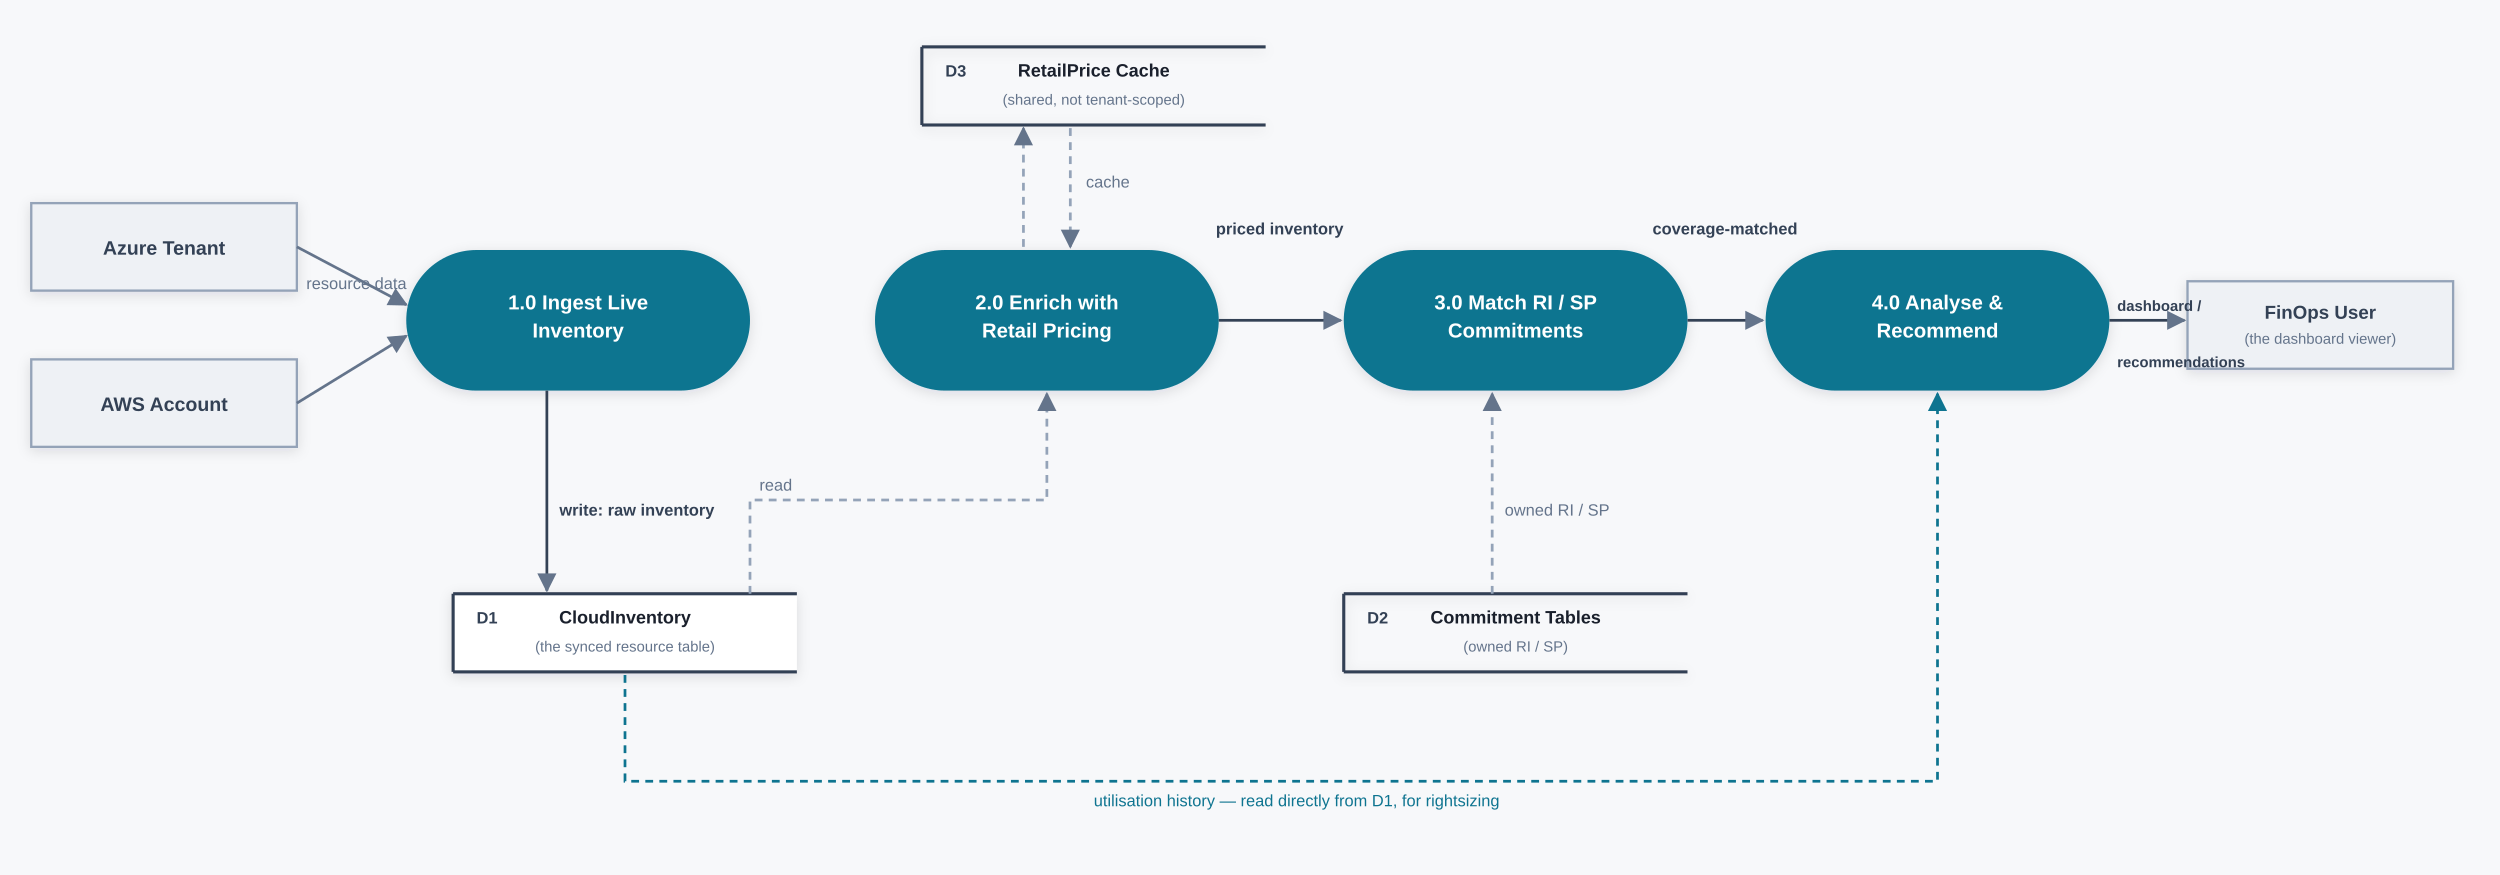
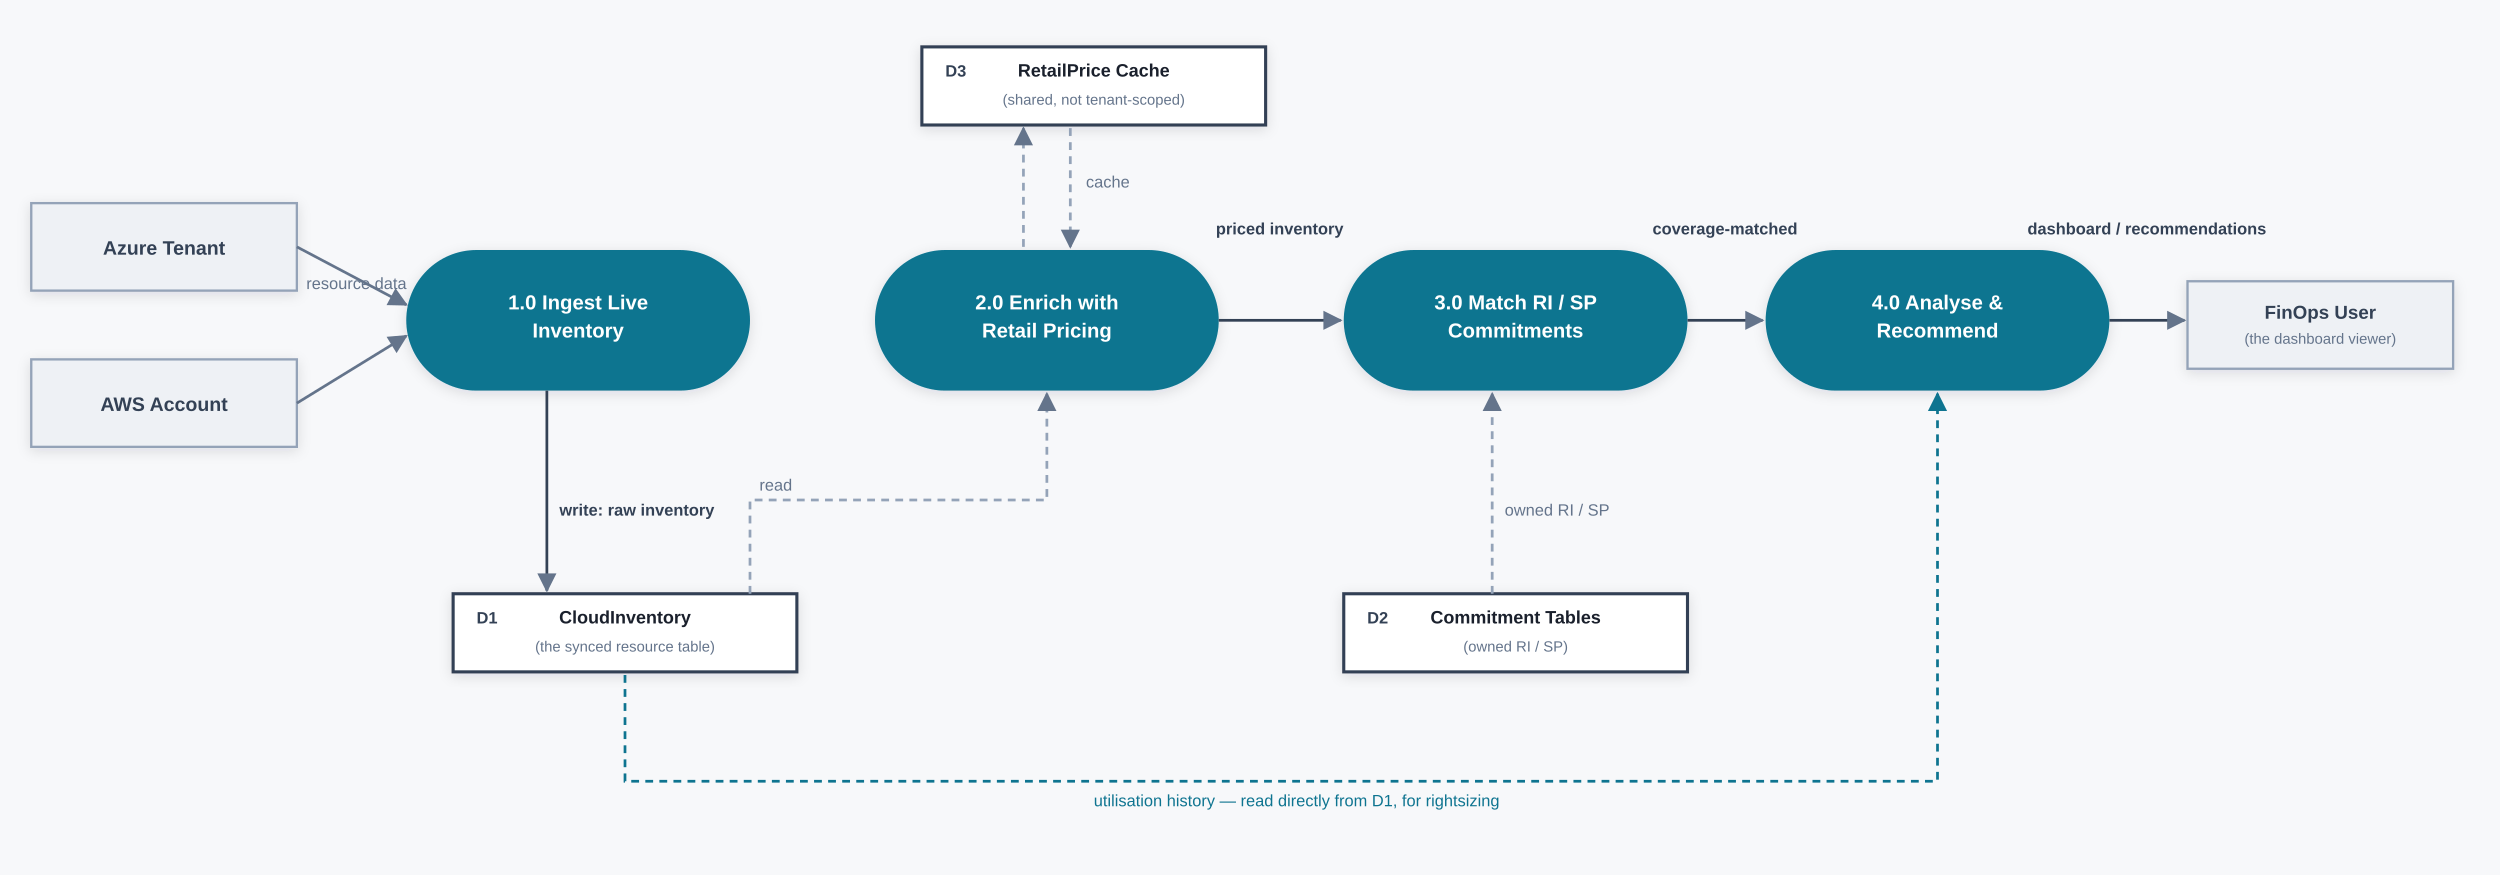
<svg xmlns="http://www.w3.org/2000/svg" viewBox="0 0 1600 560" width="1600" height="560" font-family="Arial, Helvetica, sans-serif">
  <defs>
    <marker id="arrow" viewBox="0 0 10 10" refX="9" refY="5" markerWidth="7" markerHeight="7" orient="auto-start-reverse">
      <path d="M0,0 L10,5 L0,10 z" fill="#64748B" />
    </marker>
    <marker id="arrowTeal" viewBox="0 0 10 10" refX="9" refY="5" markerWidth="7" markerHeight="7" orient="auto-start-reverse">
      <path d="M0,0 L10,5 L0,10 z" fill="#0E7490" />
    </marker>
    <filter id="shadow" x="-20%" y="-20%" width="140%" height="140%">
      <feDropShadow dx="0" dy="2" stdDeviation="4" flood-color="#1A202C" flood-opacity="0.12" />
    </filter>
  </defs>
  <rect x="0" y="0" width="1600" height="560" fill="#F7F8FA" />
  <g filter="url(#shadow)">
    <rect x="20" y="130" width="170" height="56" fill="#EEF1F5" stroke="#94A3B8" stroke-width="1.5" />
  </g>
  <text x="105" y="163" font-size="12.5" font-weight="700" fill="#334155" text-anchor="middle">Azure Tenant</text>
  <g filter="url(#shadow)">
    <rect x="20" y="230" width="170" height="56" fill="#EEF1F5" stroke="#94A3B8" stroke-width="1.5" />
  </g>
  <text x="105" y="263" font-size="12.5" font-weight="700" fill="#334155" text-anchor="middle">AWS Account</text>
  <g filter="url(#shadow)">
    <rect x="1400" y="180" width="170" height="56" fill="#EEF1F5" stroke="#94A3B8" stroke-width="1.5" />
  </g>
  <text x="1485" y="204" font-size="12" font-weight="700" fill="#334155" text-anchor="middle">FinOps User</text>
  <text x="1485" y="220" font-size="9.5" fill="#64748B" text-anchor="middle">(the dashboard viewer)</text>
  <g filter="url(#shadow)">
    <rect x="260" y="160" width="220" height="90" rx="45" fill="#0E7490" />
  </g>
  <text x="370" y="198" font-size="13" font-weight="700" fill="#FFFFFF" text-anchor="middle">1.0 Ingest Live</text>
  <text x="370" y="216" font-size="13" font-weight="700" fill="#FFFFFF" text-anchor="middle">Inventory</text>
  <g filter="url(#shadow)">
    <rect x="560" y="160" width="220" height="90" rx="45" fill="#0E7490" />
  </g>
  <text x="670" y="198" font-size="13" font-weight="700" fill="#FFFFFF" text-anchor="middle">2.0 Enrich with</text>
  <text x="670" y="216" font-size="13" font-weight="700" fill="#FFFFFF" text-anchor="middle">Retail Pricing</text>
  <g filter="url(#shadow)">
    <rect x="860" y="160" width="220" height="90" rx="45" fill="#0E7490" />
  </g>
  <text x="970" y="198" font-size="13" font-weight="700" fill="#FFFFFF" text-anchor="middle">3.0 Match RI / SP</text>
  <text x="970" y="216" font-size="13" font-weight="700" fill="#FFFFFF" text-anchor="middle">Commitments</text>
  <g filter="url(#shadow)">
    <rect x="1130" y="160" width="220" height="90" rx="45" fill="#0E7490" />
  </g>
  <text x="1240" y="198" font-size="13" font-weight="700" fill="#FFFFFF" text-anchor="middle">4.0 Analyse &amp;</text>
  <text x="1240" y="216" font-size="13" font-weight="700" fill="#FFFFFF" text-anchor="middle">Recommend</text>
  <g filter="url(#shadow)">
-     <path d="M290,380 L290,430 L510,430 L510,380" fill="#FFFFFF" stroke="none" />
-     <line x1="290" y1="380" x2="290" y2="430" stroke="#334155" stroke-width="2" />
-     <line x1="290" y1="380" x2="510" y2="380" stroke="#334155" stroke-width="2" />
-     <line x1="290" y1="430" x2="510" y2="430" stroke="#334155" stroke-width="2" />
+     <rect x="290" y="380" width="220" height="50" fill="#FFFFFF" stroke="#334155" stroke-width="2" />
  </g>
  <text x="305" y="399" font-size="10.5" font-weight="700" fill="#334155">D1</text>
  <text x="400" y="399" font-size="11.5" font-weight="700" fill="#1A202C" text-anchor="middle">CloudInventory</text>
  <text x="400" y="417" font-size="9.5" fill="#64748B" text-anchor="middle">(the synced resource table)</text>
  <g filter="url(#shadow)">
-     <line x1="590" y1="30" x2="590" y2="80" stroke="#334155" stroke-width="2" />
-     <line x1="590" y1="30" x2="810" y2="30" stroke="#334155" stroke-width="2" />
-     <line x1="590" y1="80" x2="810" y2="80" stroke="#334155" stroke-width="2" />
+     <rect x="590" y="30" width="220" height="50" fill="#FFFFFF" stroke="#334155" stroke-width="2" />
  </g>
  <text x="605" y="49" font-size="10.5" font-weight="700" fill="#334155">D3</text>
  <text x="700" y="49" font-size="11.5" font-weight="700" fill="#1A202C" text-anchor="middle">RetailPrice Cache</text>
  <text x="700" y="67" font-size="9.5" fill="#64748B" text-anchor="middle">(shared, not tenant-scoped)</text>
  <g filter="url(#shadow)">
-     <line x1="860" y1="380" x2="860" y2="430" stroke="#334155" stroke-width="2" />
-     <line x1="860" y1="380" x2="1080" y2="380" stroke="#334155" stroke-width="2" />
-     <line x1="860" y1="430" x2="1080" y2="430" stroke="#334155" stroke-width="2" />
+     <rect x="860" y="380" width="220" height="50" fill="#FFFFFF" stroke="#334155" stroke-width="2" />
  </g>
  <text x="875" y="399" font-size="10.5" font-weight="700" fill="#334155">D2</text>
  <text x="970" y="399" font-size="11.5" font-weight="700" fill="#1A202C" text-anchor="middle">Commitment Tables</text>
  <text x="970" y="417" font-size="9.5" fill="#64748B" text-anchor="middle">(owned RI / SP)</text>
  <path d="M190,158 L260,195" fill="none" stroke="#64748B" stroke-width="1.75" marker-end="url(#arrow)" />
  <path d="M190,258 L260,215" fill="none" stroke="#64748B" stroke-width="1.75" marker-end="url(#arrow)" />
  <text x="196" y="185" font-size="10.5" fill="#64748B">resource data</text>
  <path d="M350,250 L350,378" fill="none" stroke="#334155" stroke-width="1.75" marker-end="url(#arrow)" />
  <text x="358" y="330" font-size="10.5" fill="#334155" font-weight="600">write: raw inventory</text>
  <path d="M480,380 L480,320 L670,320 L670,252" fill="none" stroke="#94A3B8" stroke-width="1.75" stroke-dasharray="5,4" marker-end="url(#arrow)" />
  <text x="486" y="314" font-size="10.5" fill="#64748B">read</text>
  <path d="M655,158 L655,82" fill="none" stroke="#94A3B8" stroke-width="1.75" stroke-dasharray="5,4" marker-end="url(#arrow)" />
  <path d="M685,82 L685,158" fill="none" stroke="#94A3B8" stroke-width="1.75" stroke-dasharray="5,4" marker-end="url(#arrow)" />
  <text x="695" y="120" font-size="10.5" fill="#64748B">cache</text>
  <line x1="780" y1="205" x2="858" y2="205" stroke="#334155" stroke-width="1.75" marker-end="url(#arrow)" />
  <text x="819" y="150" font-size="10.5" fill="#334155" font-weight="600" text-anchor="middle">priced inventory</text>
  <path d="M955,380 L955,252" fill="none" stroke="#94A3B8" stroke-width="1.75" stroke-dasharray="5,4" marker-end="url(#arrow)" />
  <text x="963" y="330" font-size="10.5" fill="#64748B">owned RI / SP</text>
  <line x1="1080" y1="205" x2="1128" y2="205" stroke="#334155" stroke-width="1.75" marker-end="url(#arrow)" />
  <text x="1104" y="150" font-size="10.5" fill="#334155" font-weight="600" text-anchor="middle">coverage-matched</text>
  <line x1="1350" y1="205" x2="1398" y2="205" stroke="#334155" stroke-width="1.75" marker-end="url(#arrow)" />
-   <text x="1355" y="199" font-size="9.5" fill="#334155" font-weight="600">dashboard /</text>
-   <text x="1355" y="235" font-size="9.5" fill="#334155" font-weight="600">recommendations</text>
+   <text x="1374" y="150" font-size="10.5" fill="#334155" font-weight="600" text-anchor="middle">dashboard / recommendations</text>
  <path d="M400,432 L400,500 L1240,500 L1240,252" fill="none" stroke="#0E7490" stroke-width="1.75" stroke-dasharray="5,4" marker-end="url(#arrowTeal)" />
  <text x="700" y="516" font-size="10.5" fill="#0E7490">utilisation history — read directly from D1, for rightsizing</text>
</svg>
